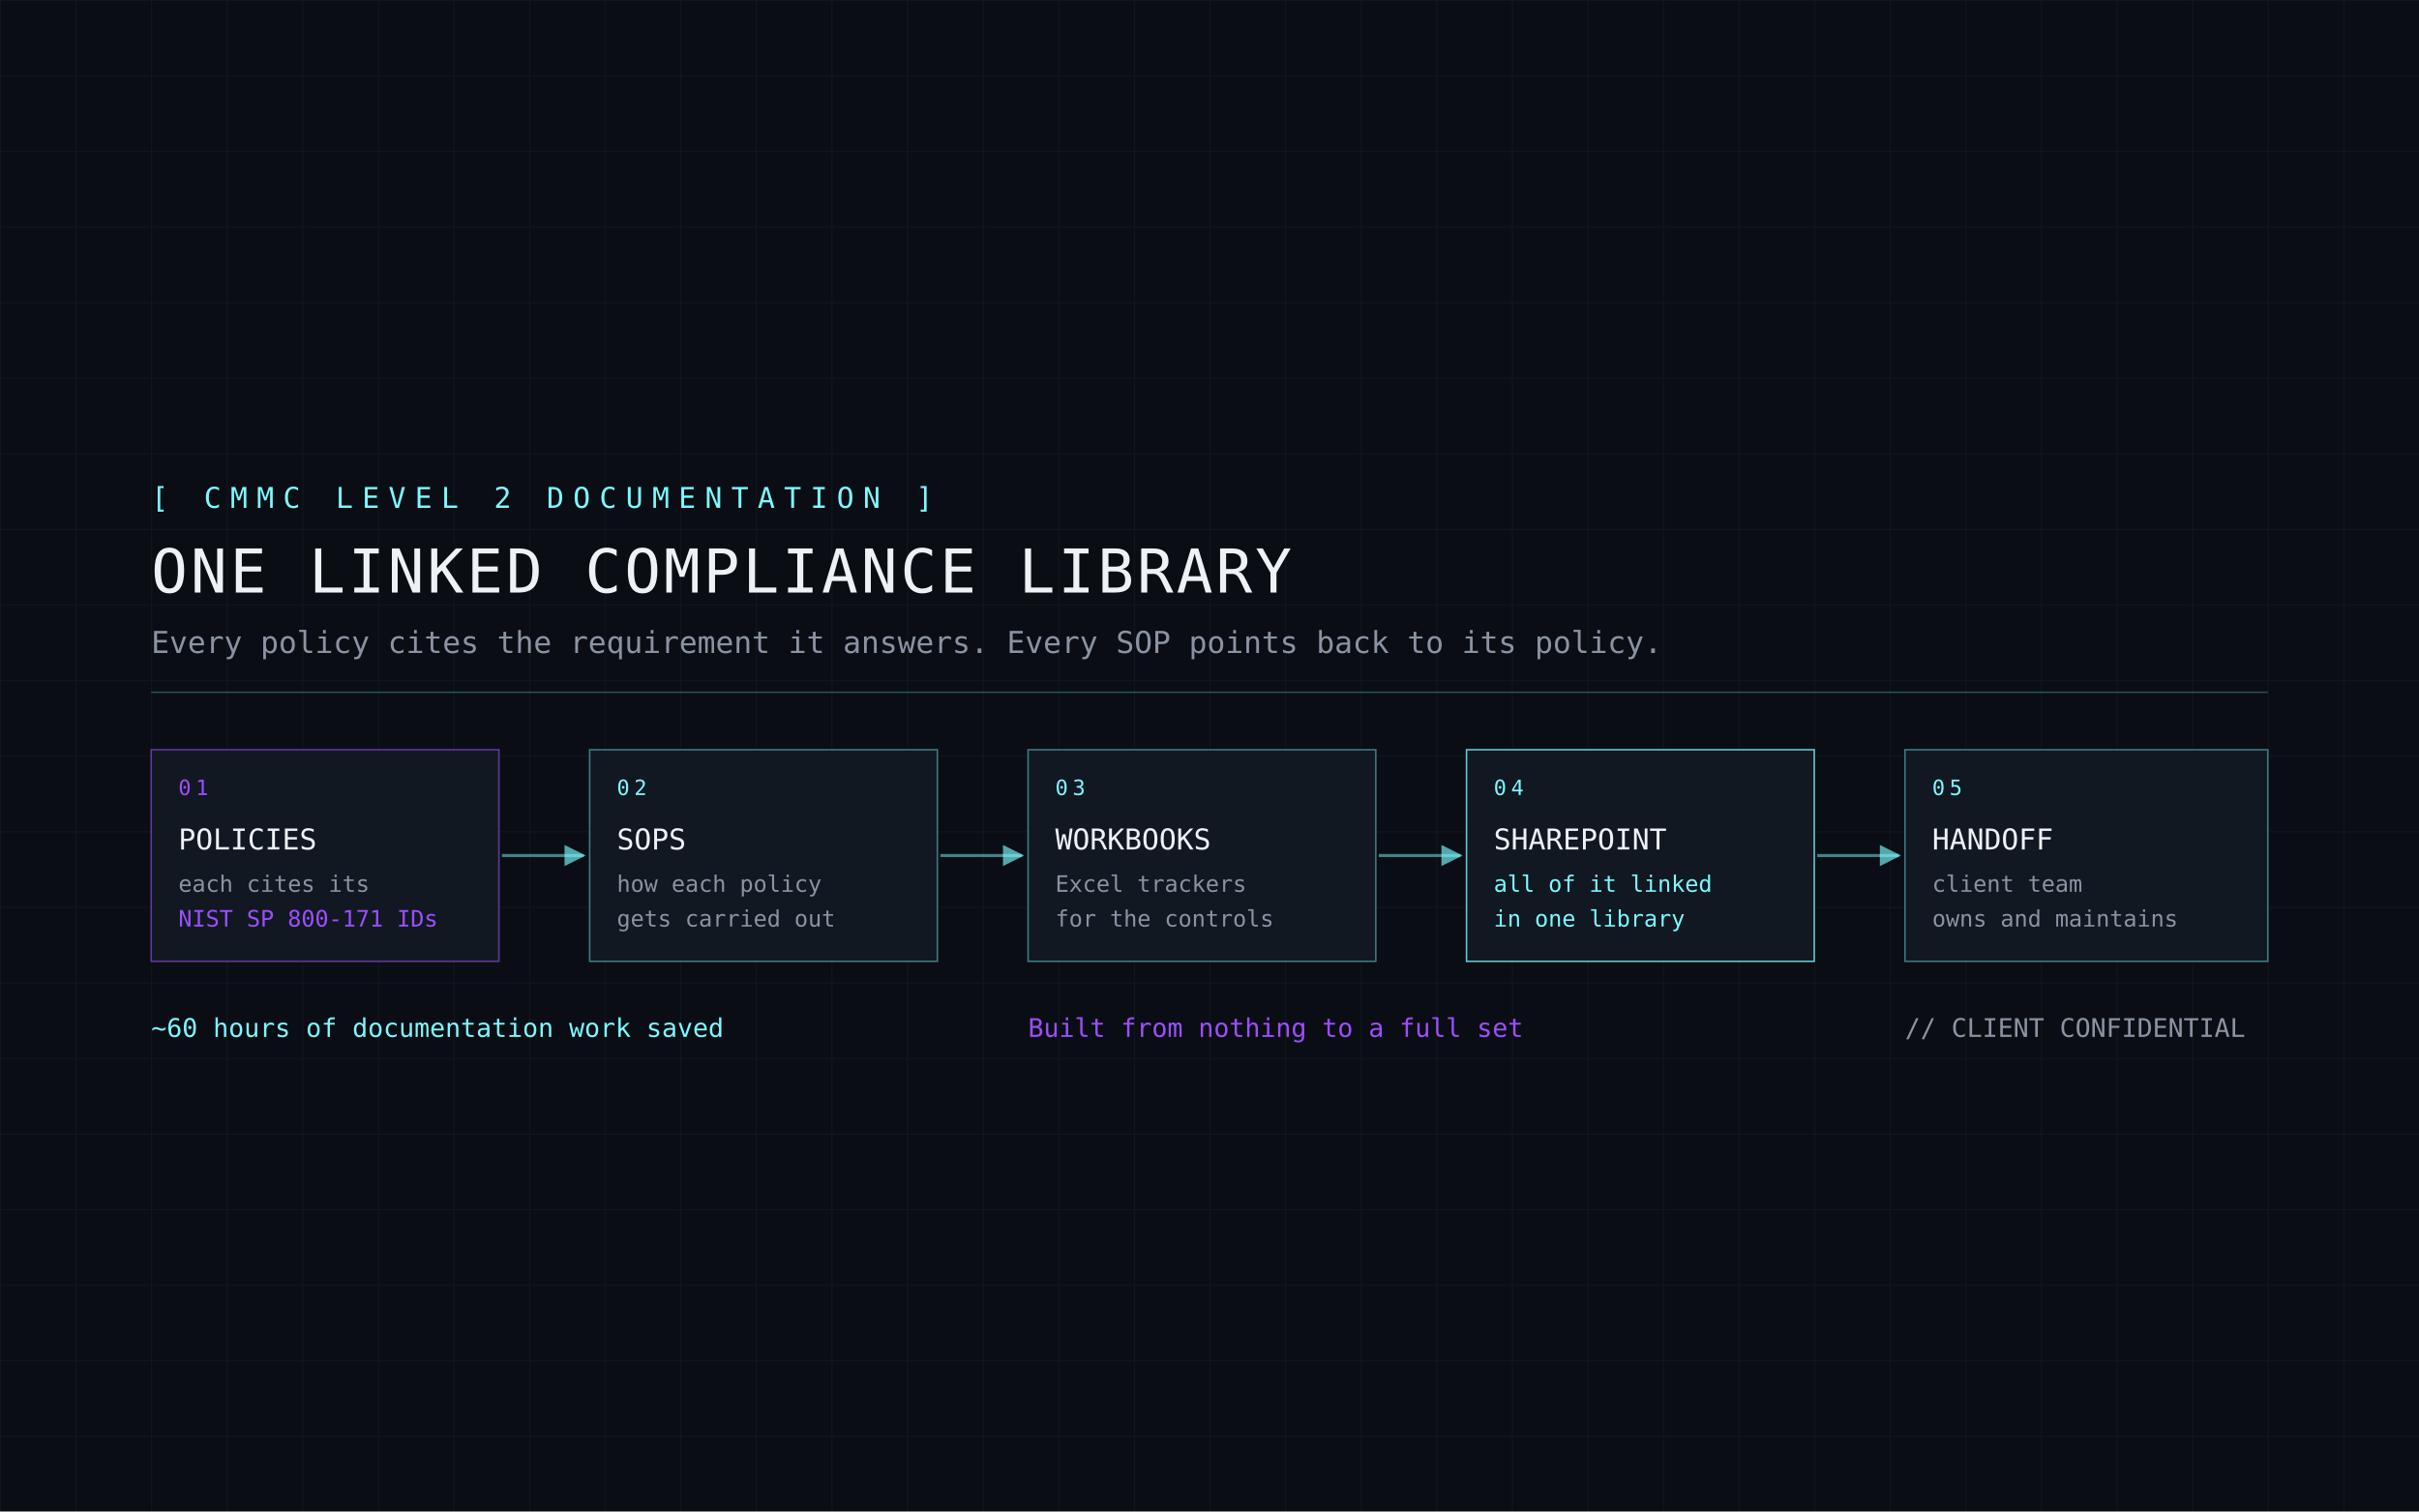
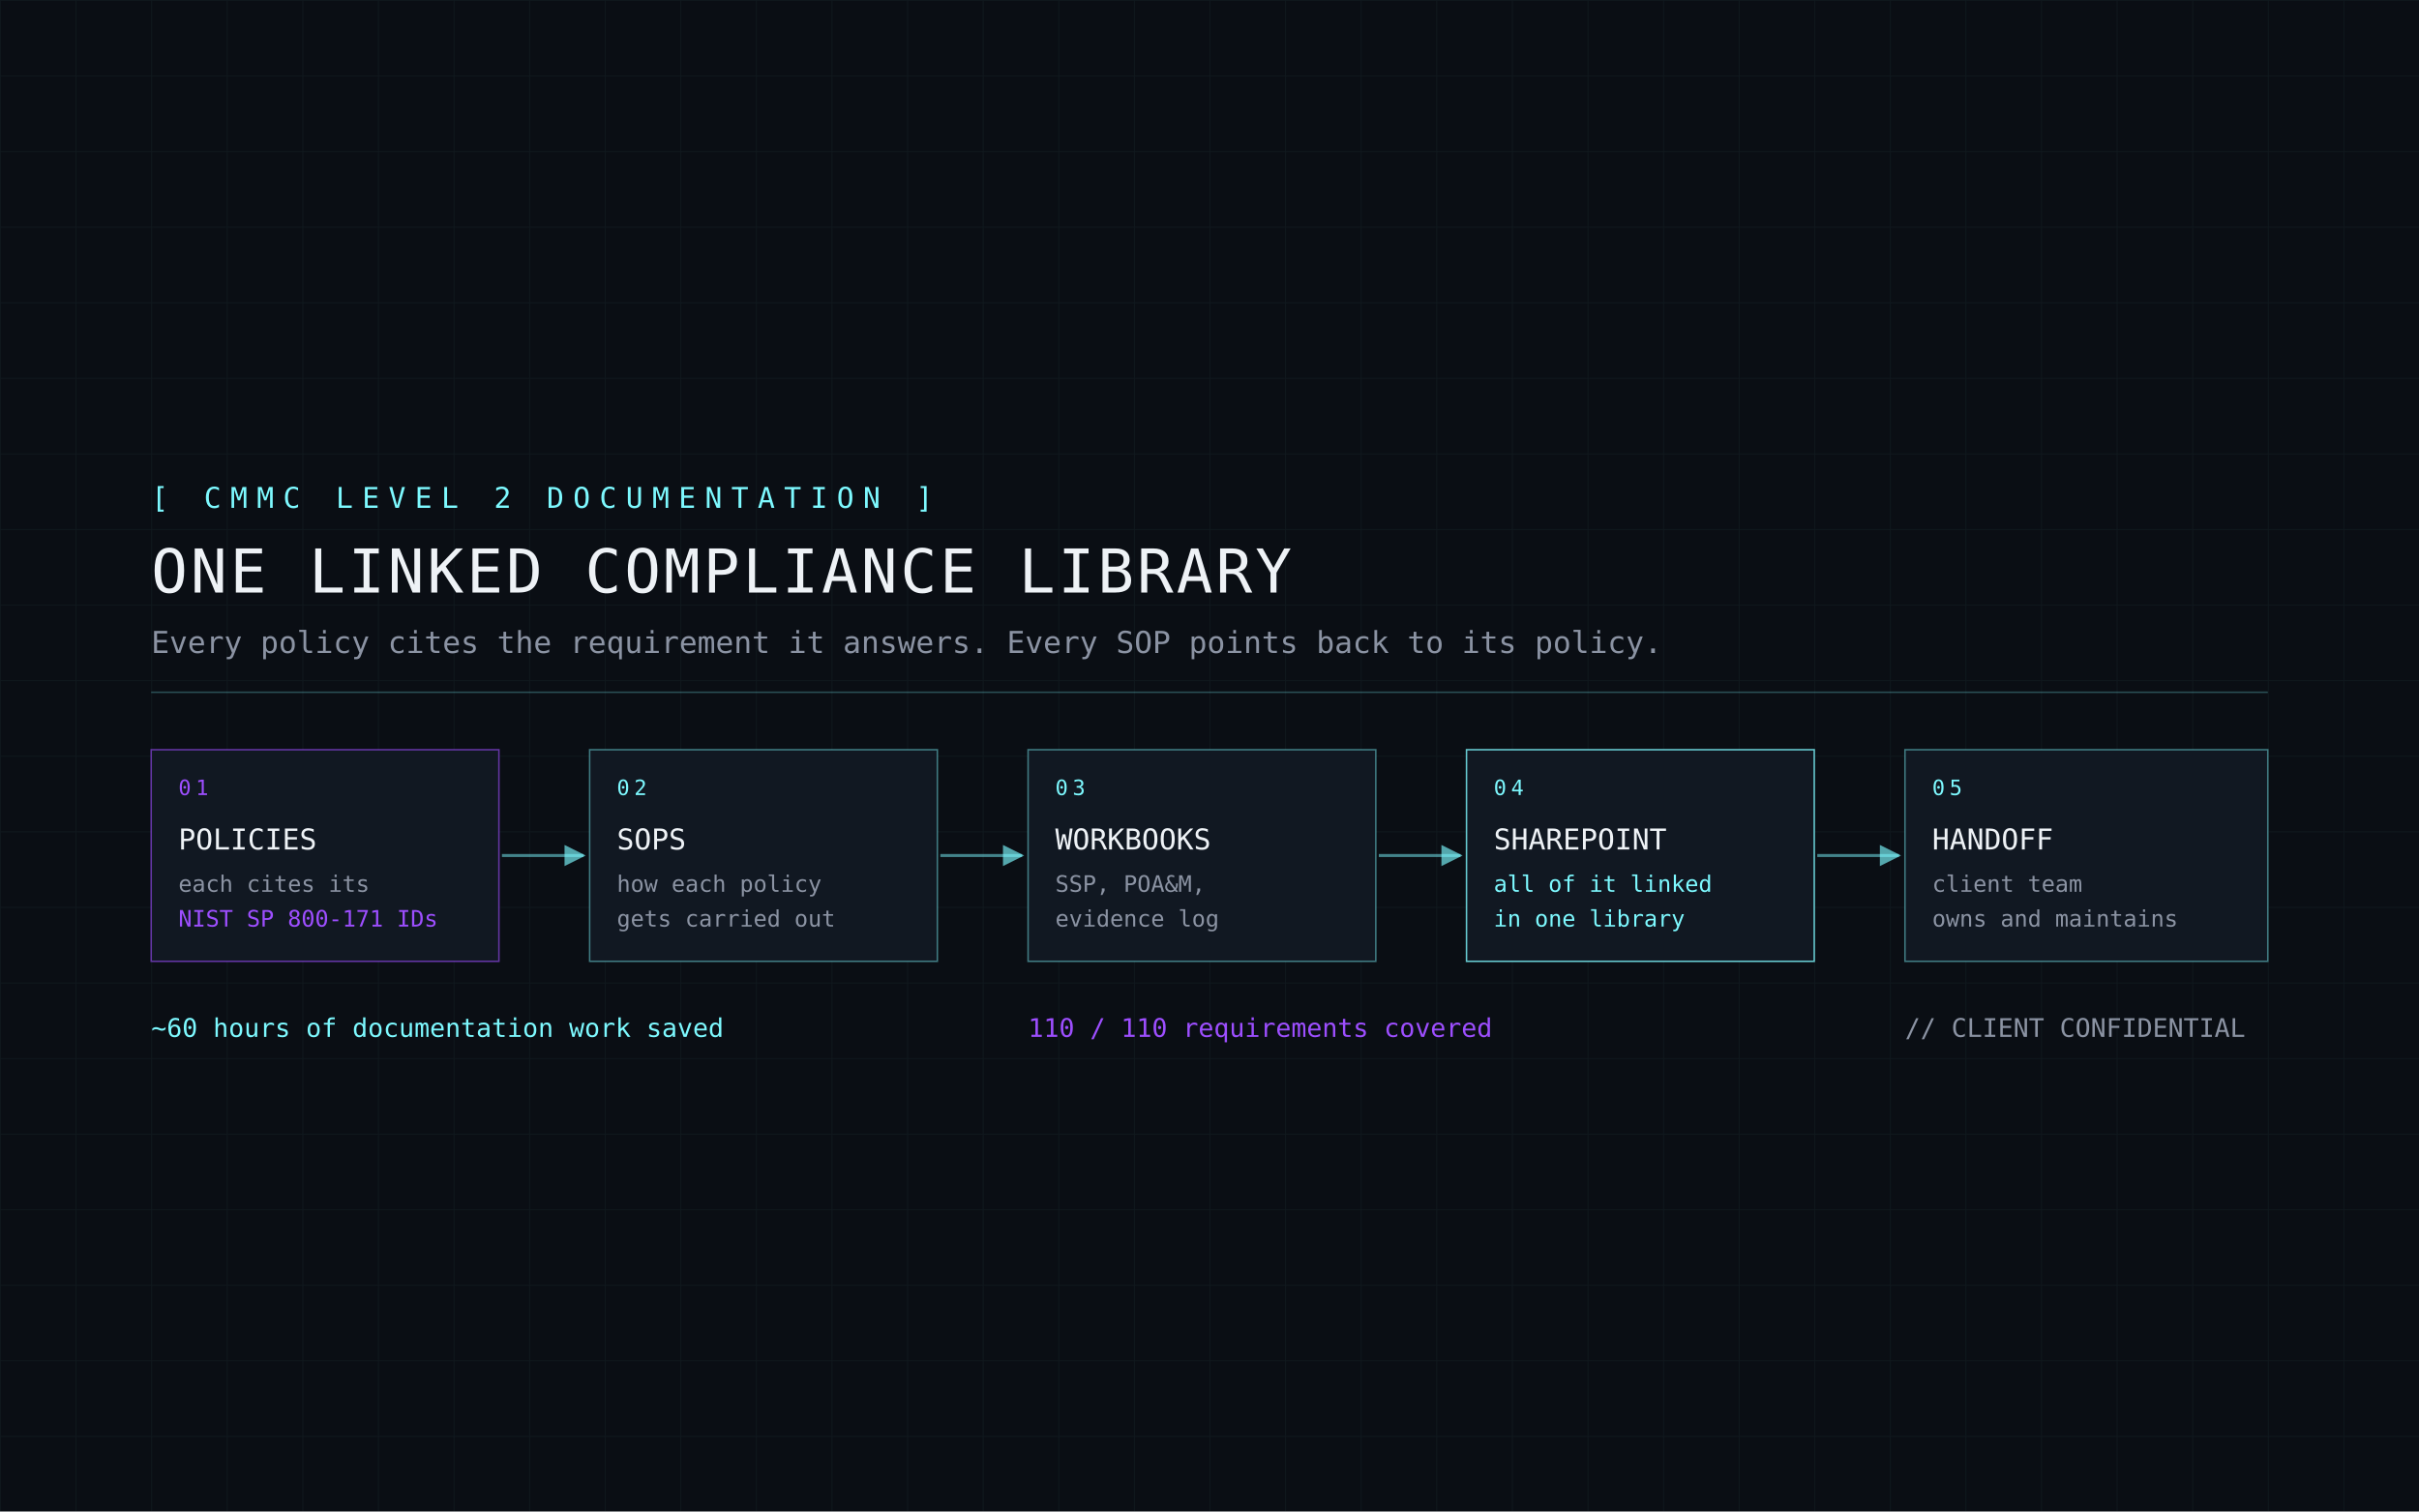
- <svg xmlns="http://www.w3.org/2000/svg" viewBox="0 0 1600 1000" width="1600" height="1000" role="img" aria-label="CMMC Level 2 documentation system: policies cite NIST SP 800-171 requirements, SOPs put each policy into practice, Excel workbooks track the controls, and everything is linked in one SharePoint library handed off to the client">
+ <svg xmlns="http://www.w3.org/2000/svg" viewBox="0 0 1600 1000" width="1600" height="1000" role="img" aria-label="CMMC Level 2 documentation system: policies cite NIST SP 800-171 requirements, SOPs put each policy into practice, SSP, POA&amp;M, and evidence log workbooks track the controls, and everything is linked in one SharePoint library handed off to the client">
  <defs>
    <pattern id="cm-grid" width="50" height="50" patternUnits="userSpaceOnUse">
      <path d="M50 0H0V50" fill="none" stroke="#7DF9FF" stroke-opacity="0.05" stroke-width="1" />
    </pattern>
    <marker id="cm-arrow" viewBox="0 0 10 10" refX="9" refY="5" markerWidth="7" markerHeight="7" orient="auto-start-reverse">
      <path d="M0 0 L10 5 L0 10 z" fill="#7DF9FF" fill-opacity="0.65" />
    </marker>
  </defs>
  <rect width="1600" height="1000" fill="#0A0E14" />
  <rect width="1600" height="1000" fill="url(#cm-grid)" />
  <g font-family="ui-monospace, 'JetBrains Mono', Menlo, Consolas, monospace">
    <text x="100" y="336" fill="#7DF9FF" font-size="19" letter-spacing="6">[ CMMC LEVEL 2 DOCUMENTATION ]</text>
    <text x="100" y="392" fill="#EEF2F6" font-size="40" letter-spacing="2">ONE LINKED COMPLIANCE LIBRARY</text>
    <text x="100" y="432" fill="#8B93A3" font-size="20">Every policy cites the requirement it answers. Every SOP points back to its policy.</text>
    <line x1="100" y1="458" x2="1500" y2="458" stroke="#7DF9FF" stroke-opacity="0.28" stroke-width="1" />
    <g>
      <rect x="100" y="496" width="230" height="140" fill="#111822" stroke="#9D4EFF" stroke-opacity="0.6" />
      <text x="118" y="526" fill="#9D4EFF" font-size="14" letter-spacing="3">01</text>
      <text x="118" y="562" fill="#EEF2F6" font-size="19">POLICIES</text>
      <text x="118" y="590" fill="#8B93A3" font-size="15">each cites its</text>
      <text x="118" y="613" fill="#9D4EFF" font-size="15">NIST SP 800-171 IDs</text>
      <rect x="390" y="496" width="230" height="140" fill="#111822" stroke="#7DF9FF" stroke-opacity="0.45" />
      <text x="408" y="526" fill="#7DF9FF" font-size="14" letter-spacing="3">02</text>
      <text x="408" y="562" fill="#EEF2F6" font-size="19">SOPS</text>
      <text x="408" y="590" fill="#8B93A3" font-size="15">how each policy</text>
      <text x="408" y="613" fill="#8B93A3" font-size="15">gets carried out</text>
      <rect x="680" y="496" width="230" height="140" fill="#111822" stroke="#7DF9FF" stroke-opacity="0.45" />
      <text x="698" y="526" fill="#7DF9FF" font-size="14" letter-spacing="3">03</text>
      <text x="698" y="562" fill="#EEF2F6" font-size="19">WORKBOOKS</text>
-       <text x="698" y="590" fill="#8B93A3" font-size="15">Excel trackers</text>
-       <text x="698" y="613" fill="#8B93A3" font-size="15">for the controls</text>
+       <text x="698" y="590" fill="#8B93A3" font-size="15">SSP, POA&amp;M,</text>
+       <text x="698" y="613" fill="#8B93A3" font-size="15">evidence log</text>
      <rect x="970" y="496" width="230" height="140" fill="#111822" stroke="#7DF9FF" stroke-opacity="0.8" />
      <text x="988" y="526" fill="#7DF9FF" font-size="14" letter-spacing="3">04</text>
      <text x="988" y="562" fill="#EEF2F6" font-size="19">SHAREPOINT</text>
      <text x="988" y="590" fill="#7DF9FF" font-size="15">all of it linked</text>
      <text x="988" y="613" fill="#7DF9FF" font-size="15">in one library</text>
      <rect x="1260" y="496" width="240" height="140" fill="#111822" stroke="#7DF9FF" stroke-opacity="0.45" />
      <text x="1278" y="526" fill="#7DF9FF" font-size="14" letter-spacing="3">05</text>
      <text x="1278" y="562" fill="#EEF2F6" font-size="19">HANDOFF</text>
      <text x="1278" y="590" fill="#8B93A3" font-size="15">client team</text>
      <text x="1278" y="613" fill="#8B93A3" font-size="15">owns and maintains</text>
    </g>
    <line x1="332" y1="566" x2="386" y2="566" stroke="#7DF9FF" stroke-opacity="0.5" stroke-width="2" marker-end="url(#cm-arrow)" />
    <line x1="622" y1="566" x2="676" y2="566" stroke="#7DF9FF" stroke-opacity="0.5" stroke-width="2" marker-end="url(#cm-arrow)" />
    <line x1="912" y1="566" x2="966" y2="566" stroke="#7DF9FF" stroke-opacity="0.5" stroke-width="2" marker-end="url(#cm-arrow)" />
    <line x1="1202" y1="566" x2="1256" y2="566" stroke="#7DF9FF" stroke-opacity="0.5" stroke-width="2" marker-end="url(#cm-arrow)" />
    <text x="100" y="686" fill="#7DF9FF" font-size="17">~60 hours of documentation work saved</text>
-     <text x="680" y="686" fill="#9D4EFF" font-size="17">Built from nothing to a full set</text>
+     <text x="680" y="686" fill="#9D4EFF" font-size="17">110 / 110 requirements covered</text>
    <text x="1260" y="686" fill="#8B93A3" font-size="17">// CLIENT CONFIDENTIAL</text>
  </g>
</svg>
